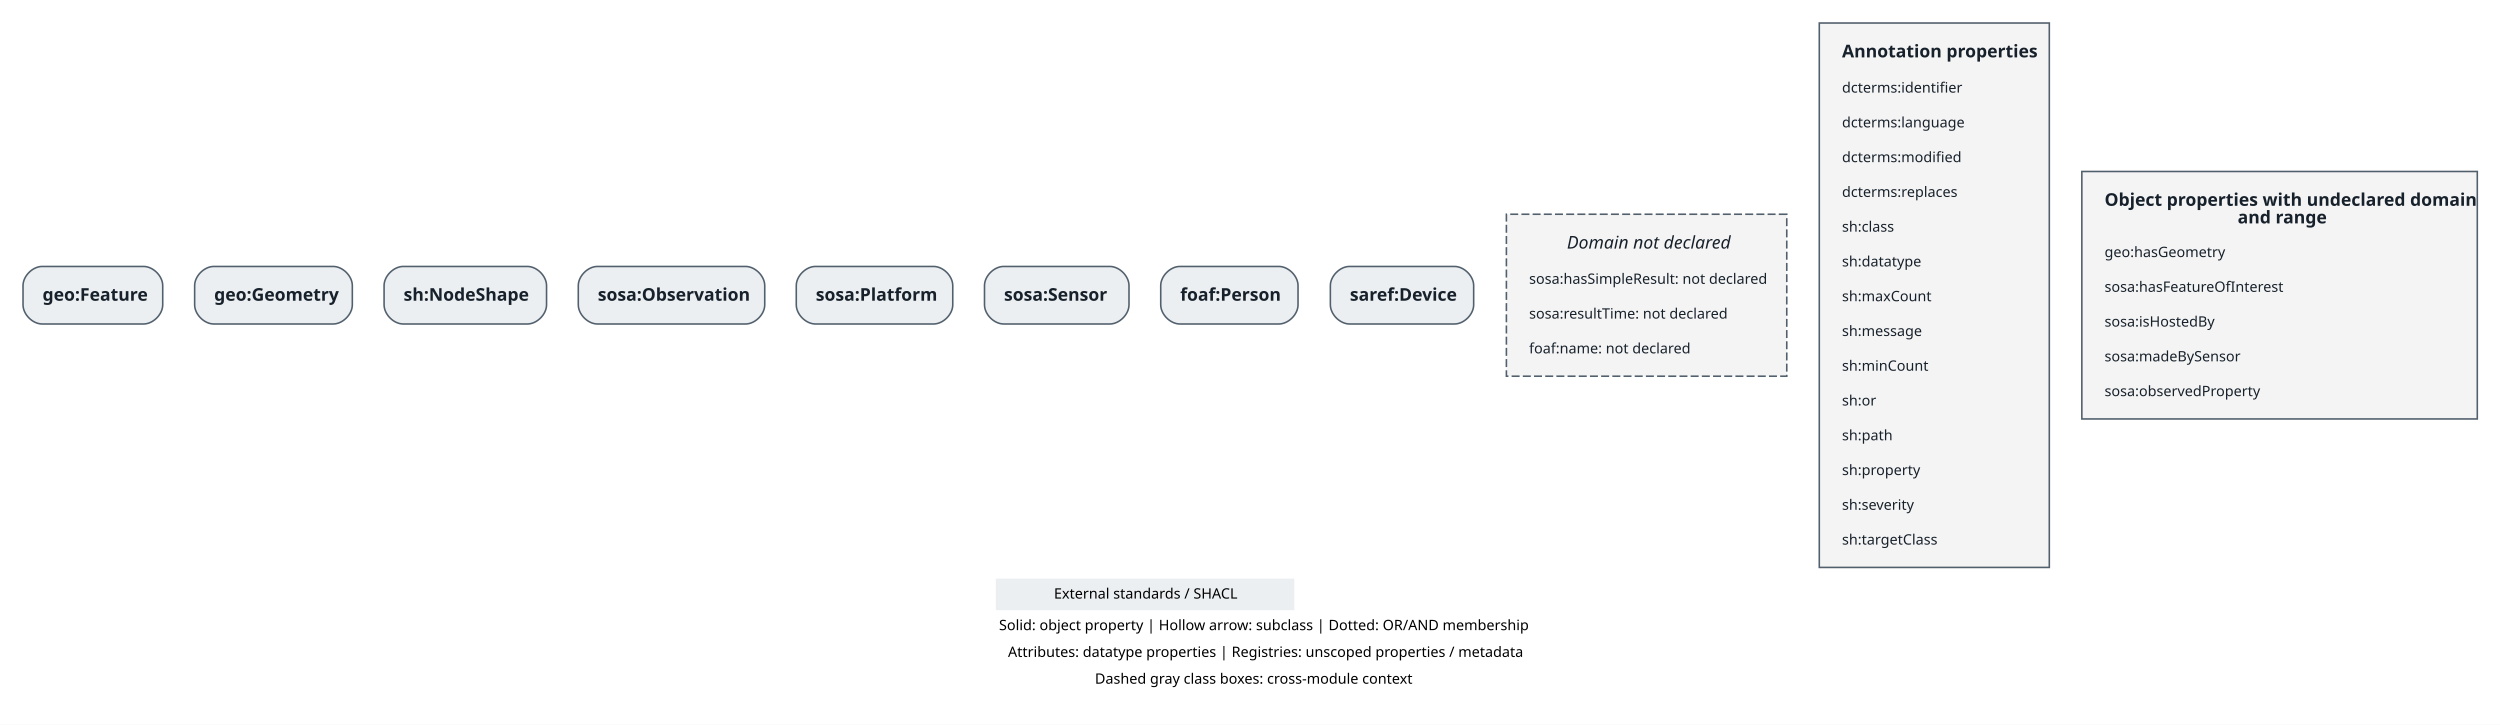
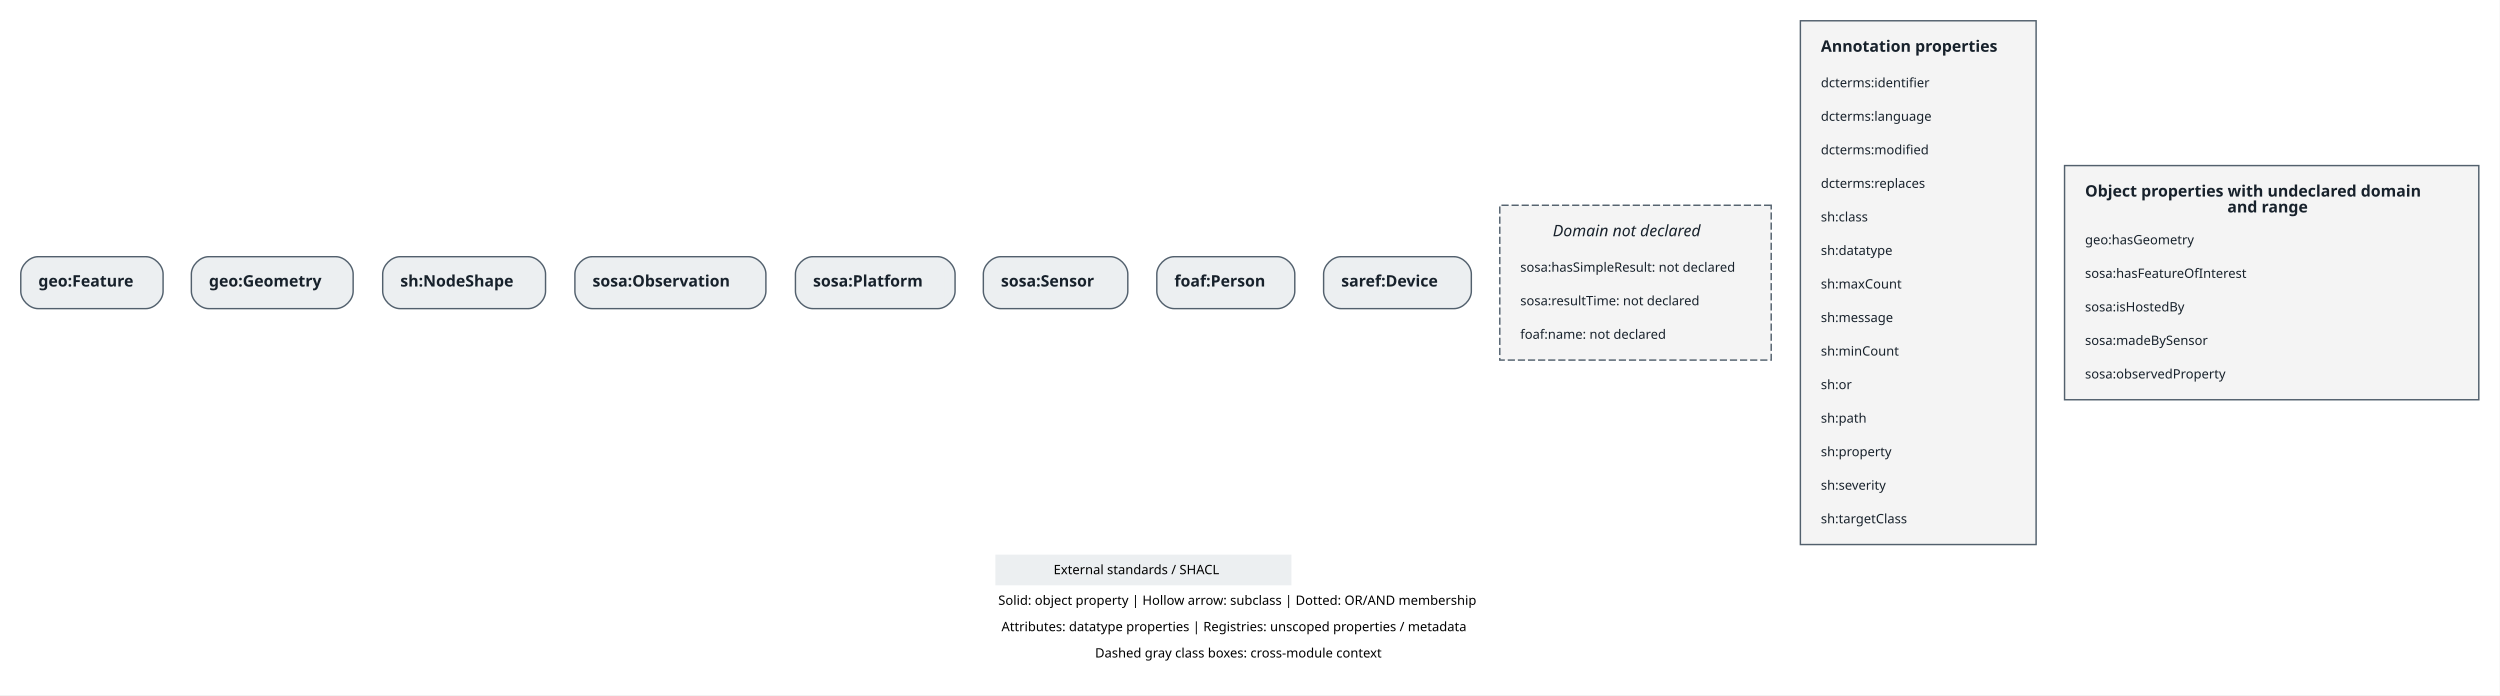
- <svg xmlns="http://www.w3.org/2000/svg" xmlns:xlink="http://www.w3.org/1999/xlink" width="1564pt" height="453pt" viewBox="0.00 0.00 1564.00 453.00">
-   <g id="graph0" class="graph" transform="scale(1 1) rotate(0) translate(14.4 438.98)">
-     <polygon fill="white" stroke="none" points="-14.4,14.4 -14.4,-438.98 1549.8,-438.98 1549.8,14.4 -14.4,14.4" />
-     <polygon fill="#eceff1" stroke="none" points="608.58,-57.25 608.58,-77 795.33,-77 795.33,-57.25 608.58,-57.25" />
-     <text xml:space="preserve" text-anchor="start" x="644.95" y="-64.5" font-family="sans-Serif" font-size="9.00">External standards / SHACL</text>
-     <text xml:space="preserve" text-anchor="start" x="610.58" y="-44.75" font-family="sans-Serif" font-size="9.00">Solid: object property | Hollow arrow: subclass | Dotted: OR/AND membership</text>
-     <text xml:space="preserve" text-anchor="start" x="616.2" y="-28" font-family="sans-Serif" font-size="9.00">Attributes: datatype properties | Registries: unscoped properties / metadata</text>
-     <text xml:space="preserve" text-anchor="start" x="670.58" y="-11.25" font-family="sans-Serif" font-size="9.00">Dashed gray class boxes: cross-module context</text>
+ <svg xmlns="http://www.w3.org/2000/svg" xmlns:xlink="http://www.w3.org/1999/xlink" width="1733pt" height="482pt" viewBox="0.00 0.00 1733.00 482.00">
+   <g id="graph0" class="graph" transform="scale(1 1) rotate(0) translate(14.4 467.48)">
+     <polygon fill="white" stroke="none" points="-14.4,14.4 -14.4,-467.48 1718.3,-467.48 1718.3,14.4 -14.4,14.4" />
+     <polygon fill="#eceff1" stroke="none" points="675.58,-61.75 675.58,-83 880.83,-83 880.83,-61.75 675.58,-61.75" />
+     <text xml:space="preserve" text-anchor="start" x="715.95" y="-69.45" font-family="sans-Serif" font-size="9.00">External standards / SHACL</text>
+     <text xml:space="preserve" text-anchor="start" x="677.58" y="-48.2" font-family="sans-Serif" font-size="9.00">Solid: object property | Hollow arrow: subclass | Dotted: OR/AND membership</text>
+     <text xml:space="preserve" text-anchor="start" x="679.83" y="-29.95" font-family="sans-Serif" font-size="9.00">Attributes: datatype properties | Registries: unscoped properties / metadata</text>
+     <text xml:space="preserve" text-anchor="start" x="744.7" y="-11.7" font-family="sans-Serif" font-size="9.00">Dashed gray class boxes: cross-module context</text>
    <g id="node1" class="node">
      <g id="a_node1">
        <a xlink:title="http://www.opengis.net/ont/geosparql#Feature">
-           <path fill="#eceff1" stroke="#52606d" d="M75.4,-272.29C75.4,-272.29 12,-272.29 12,-272.29 6,-272.29 0,-266.29 0,-260.29 0,-260.29 0,-248.29 0,-248.29 0,-242.29 6,-236.29 12,-236.29 12,-236.29 75.4,-236.29 75.4,-236.29 81.4,-236.29 87.4,-242.29 87.4,-248.29 87.4,-248.29 87.4,-260.29 87.4,-260.29 87.4,-266.29 81.4,-272.29 75.4,-272.29" />
-           <polygon fill="#eceff1" stroke="none" points="7.2,-243.29 7.2,-265.29 80.2,-265.29 80.2,-243.29 7.2,-243.29" />
-           <text xml:space="preserve" text-anchor="start" x="12.2" y="-250.84" font-family="sans-Serif" font-weight="bold" font-size="11.00" fill="#17212b">geo:Feature</text>
+           <path fill="#eceff1" stroke="#52606d" d="M86.65,-289.54C86.65,-289.54 12,-289.54 12,-289.54 6,-289.54 0,-283.54 0,-277.54 0,-277.54 0,-265.54 0,-265.54 0,-259.54 6,-253.54 12,-253.54 12,-253.54 86.65,-253.54 86.65,-253.54 92.65,-253.54 98.65,-259.54 98.65,-265.54 98.65,-265.54 98.65,-277.54 98.65,-277.54 98.65,-283.54 92.65,-289.54 86.65,-289.54" />
+           <polygon fill="#eceff1" stroke="none" points="7.2,-259.79 7.2,-283.29 91.45,-283.29 91.45,-259.79 7.2,-259.79" />
+           <text xml:space="preserve" text-anchor="start" x="12.2" y="-268.84" font-family="sans-Serif" font-weight="bold" font-size="11.00" fill="#17212b">geo:Feature</text>
        </a>
      </g>
    </g>
    <g id="node2" class="node">
      <g id="a_node2">
        <a xlink:title="http://www.opengis.net/ont/geosparql#Geometry">
-           <path fill="#eceff1" stroke="#52606d" d="M194.02,-272.29C194.02,-272.29 119.37,-272.29 119.37,-272.29 113.37,-272.29 107.37,-266.29 107.37,-260.29 107.37,-260.29 107.37,-248.29 107.37,-248.29 107.37,-242.29 113.37,-236.29 119.37,-236.29 119.37,-236.29 194.02,-236.29 194.02,-236.29 200.02,-236.29 206.02,-242.29 206.02,-248.29 206.02,-248.29 206.02,-260.29 206.02,-260.29 206.02,-266.29 200.02,-272.29 194.02,-272.29" />
-           <polygon fill="#eceff1" stroke="none" points="114.57,-243.29 114.57,-265.29 198.82,-265.29 198.82,-243.29 114.57,-243.29" />
-           <text xml:space="preserve" text-anchor="start" x="119.57" y="-250.84" font-family="sans-Serif" font-weight="bold" font-size="11.00" fill="#17212b">geo:Geometry</text>
+           <path fill="#eceff1" stroke="#52606d" d="M218.4,-289.54C218.4,-289.54 130.25,-289.54 130.25,-289.54 124.25,-289.54 118.25,-283.54 118.25,-277.54 118.25,-277.54 118.25,-265.54 118.25,-265.54 118.25,-259.54 124.25,-253.54 130.25,-253.54 130.25,-253.54 218.4,-253.54 218.4,-253.54 224.4,-253.54 230.4,-259.54 230.4,-265.54 230.4,-265.54 230.4,-277.54 230.4,-277.54 230.4,-283.54 224.4,-289.54 218.4,-289.54" />
+           <polygon fill="#eceff1" stroke="none" points="125.45,-259.79 125.45,-283.29 223.2,-283.29 223.2,-259.79 125.45,-259.79" />
+           <text xml:space="preserve" text-anchor="start" x="130.45" y="-268.84" font-family="sans-Serif" font-weight="bold" font-size="11.00" fill="#17212b">geo:Geometry</text>
        </a>
      </g>
    </g>
    <g id="node3" class="node">
      <g id="a_node3">
        <a xlink:title="http://www.w3.org/ns/shacl#NodeShape">
-           <path fill="#eceff1" stroke="#52606d" d="M315.52,-272.29C315.52,-272.29 237.88,-272.29 237.88,-272.29 231.88,-272.29 225.88,-266.29 225.88,-260.29 225.88,-260.29 225.88,-248.29 225.88,-248.29 225.88,-242.29 231.88,-236.29 237.88,-236.29 237.88,-236.29 315.52,-236.29 315.52,-236.29 321.52,-236.29 327.52,-242.29 327.52,-248.29 327.52,-248.29 327.52,-260.29 327.52,-260.29 327.52,-266.29 321.52,-272.29 315.52,-272.29" />
-           <polygon fill="#eceff1" stroke="none" points="233.07,-243.29 233.07,-265.29 320.32,-265.29 320.32,-243.29 233.07,-243.29" />
-           <text xml:space="preserve" text-anchor="start" x="238.07" y="-250.84" font-family="sans-Serif" font-weight="bold" font-size="11.00" fill="#17212b">sh:NodeShape</text>
+           <path fill="#eceff1" stroke="#52606d" d="M351.77,-289.54C351.77,-289.54 262.88,-289.54 262.88,-289.54 256.88,-289.54 250.88,-283.54 250.88,-277.54 250.88,-277.54 250.88,-265.54 250.88,-265.54 250.88,-259.54 256.88,-253.54 262.88,-253.54 262.88,-253.54 351.77,-253.54 351.77,-253.54 357.77,-253.54 363.77,-259.54 363.77,-265.54 363.77,-265.54 363.77,-277.54 363.77,-277.54 363.77,-283.54 357.77,-289.54 351.77,-289.54" />
+           <polygon fill="#eceff1" stroke="none" points="258.07,-259.79 258.07,-283.29 356.57,-283.29 356.57,-259.79 258.07,-259.79" />
+           <text xml:space="preserve" text-anchor="start" x="263.07" y="-268.84" font-family="sans-Serif" font-weight="bold" font-size="11.00" fill="#17212b">sh:NodeShape</text>
        </a>
      </g>
    </g>
    <g id="node4" class="node">
      <g id="a_node4">
        <a xlink:title="http://www.w3.org/ns/sosa/Observation">
-           <path fill="#eceff1" stroke="#52606d" d="M452.02,-272.29C452.02,-272.29 359.38,-272.29 359.38,-272.29 353.38,-272.29 347.38,-266.29 347.38,-260.29 347.38,-260.29 347.38,-248.29 347.38,-248.29 347.38,-242.29 353.38,-236.29 359.38,-236.29 359.38,-236.29 452.02,-236.29 452.02,-236.29 458.02,-236.29 464.02,-242.29 464.02,-248.29 464.02,-248.29 464.02,-260.29 464.02,-260.29 464.02,-266.29 458.02,-272.29 452.02,-272.29" />
-           <polygon fill="#eceff1" stroke="none" points="354.57,-243.29 354.57,-265.29 456.82,-265.29 456.82,-243.29 354.57,-243.29" />
-           <text xml:space="preserve" text-anchor="start" x="359.57" y="-250.84" font-family="sans-Serif" font-weight="bold" font-size="11.00" fill="#17212b">sosa:Observation</text>
+           <path fill="#eceff1" stroke="#52606d" d="M504.52,-289.54C504.52,-289.54 396.12,-289.54 396.12,-289.54 390.12,-289.54 384.12,-283.54 384.12,-277.54 384.12,-277.54 384.12,-265.54 384.12,-265.54 384.12,-259.54 390.12,-253.54 396.12,-253.54 396.12,-253.54 504.52,-253.54 504.52,-253.54 510.52,-253.54 516.52,-259.54 516.52,-265.54 516.52,-265.54 516.52,-277.54 516.52,-277.54 516.52,-283.54 510.52,-289.54 504.52,-289.54" />
+           <polygon fill="#eceff1" stroke="none" points="391.32,-259.79 391.32,-283.29 509.32,-283.29 509.32,-259.79 391.32,-259.79" />
+           <text xml:space="preserve" text-anchor="start" x="396.32" y="-268.84" font-family="sans-Serif" font-weight="bold" font-size="11.00" fill="#17212b">sosa:Observation</text>
        </a>
      </g>
    </g>
    <g id="node5" class="node">
      <g id="a_node5">
        <a xlink:title="http://www.w3.org/ns/sosa/Platform">
-           <path fill="#eceff1" stroke="#52606d" d="M569.65,-272.29C569.65,-272.29 495.75,-272.29 495.75,-272.29 489.75,-272.29 483.75,-266.29 483.75,-260.29 483.75,-260.29 483.75,-248.29 483.75,-248.29 483.75,-242.29 489.75,-236.29 495.75,-236.29 495.75,-236.29 569.65,-236.29 569.65,-236.29 575.65,-236.29 581.65,-242.29 581.65,-248.29 581.65,-248.29 581.65,-260.29 581.65,-260.29 581.65,-266.29 575.65,-272.29 569.65,-272.29" />
-           <polygon fill="#eceff1" stroke="none" points="490.95,-243.29 490.95,-265.29 574.45,-265.29 574.45,-243.29 490.95,-243.29" />
-           <text xml:space="preserve" text-anchor="start" x="495.95" y="-250.84" font-family="sans-Serif" font-weight="bold" font-size="11.00" fill="#17212b">sosa:Platform</text>
+           <path fill="#eceff1" stroke="#52606d" d="M635.65,-289.54C635.65,-289.54 549,-289.54 549,-289.54 543,-289.54 537,-283.54 537,-277.54 537,-277.54 537,-265.54 537,-265.54 537,-259.54 543,-253.54 549,-253.54 549,-253.54 635.65,-253.54 635.65,-253.54 641.65,-253.54 647.65,-259.54 647.65,-265.54 647.65,-265.54 647.65,-277.54 647.65,-277.54 647.65,-283.54 641.65,-289.54 635.65,-289.54" />
+           <polygon fill="#eceff1" stroke="none" points="544.2,-259.79 544.2,-283.29 640.45,-283.29 640.45,-259.79 544.2,-259.79" />
+           <text xml:space="preserve" text-anchor="start" x="549.2" y="-268.84" font-family="sans-Serif" font-weight="bold" font-size="11.00" fill="#17212b">sosa:Platform</text>
        </a>
      </g>
    </g>
    <g id="node6" class="node">
      <g id="a_node6">
        <a xlink:title="http://www.w3.org/ns/sosa/Sensor">
-           <path fill="#eceff1" stroke="#52606d" d="M679.9,-272.29C679.9,-272.29 613.5,-272.29 613.5,-272.29 607.5,-272.29 601.5,-266.29 601.5,-260.29 601.5,-260.29 601.5,-248.29 601.5,-248.29 601.5,-242.29 607.5,-236.29 613.5,-236.29 613.5,-236.29 679.9,-236.29 679.9,-236.29 685.9,-236.29 691.9,-242.29 691.9,-248.29 691.9,-248.29 691.9,-260.29 691.9,-260.29 691.9,-266.29 685.9,-272.29 679.9,-272.29" />
-           <polygon fill="#eceff1" stroke="none" points="608.7,-243.29 608.7,-265.29 684.7,-265.29 684.7,-243.29 608.7,-243.29" />
-           <text xml:space="preserve" text-anchor="start" x="613.7" y="-250.84" font-family="sans-Serif" font-weight="bold" font-size="11.00" fill="#17212b">sosa:Sensor</text>
+           <path fill="#eceff1" stroke="#52606d" d="M755.4,-289.54C755.4,-289.54 679.25,-289.54 679.25,-289.54 673.25,-289.54 667.25,-283.54 667.25,-277.54 667.25,-277.54 667.25,-265.54 667.25,-265.54 667.25,-259.54 673.25,-253.54 679.25,-253.54 679.25,-253.54 755.4,-253.54 755.4,-253.54 761.4,-253.54 767.4,-259.54 767.4,-265.54 767.4,-265.54 767.4,-277.54 767.4,-277.54 767.4,-283.54 761.4,-289.54 755.4,-289.54" />
+           <polygon fill="#eceff1" stroke="none" points="674.45,-259.79 674.45,-283.29 760.2,-283.29 760.2,-259.79 674.45,-259.79" />
+           <text xml:space="preserve" text-anchor="start" x="679.45" y="-268.84" font-family="sans-Serif" font-weight="bold" font-size="11.00" fill="#17212b">sosa:Sensor</text>
        </a>
      </g>
    </g>
    <g id="node7" class="node">
      <g id="a_node7">
        <a xlink:title="http://xmlns.com/foaf/0.1/Person">
-           <path fill="#eceff1" stroke="#52606d" d="M785.65,-272.29C785.65,-272.29 723.75,-272.29 723.75,-272.29 717.75,-272.29 711.75,-266.29 711.75,-260.29 711.75,-260.29 711.75,-248.29 711.75,-248.29 711.75,-242.29 717.75,-236.29 723.75,-236.29 723.75,-236.29 785.65,-236.29 785.65,-236.29 791.65,-236.29 797.65,-242.29 797.65,-248.29 797.65,-248.29 797.65,-260.29 797.65,-260.29 797.65,-266.29 791.65,-272.29 785.65,-272.29" />
-           <polygon fill="#eceff1" stroke="none" points="718.95,-243.29 718.95,-265.29 790.45,-265.29 790.45,-243.29 718.95,-243.29" />
-           <text xml:space="preserve" text-anchor="start" x="723.95" y="-250.84" font-family="sans-Serif" font-weight="bold" font-size="11.00" fill="#17212b">foaf:Person</text>
+           <path fill="#eceff1" stroke="#52606d" d="M871.15,-289.54C871.15,-289.54 799.5,-289.54 799.5,-289.54 793.5,-289.54 787.5,-283.54 787.5,-277.54 787.5,-277.54 787.5,-265.54 787.5,-265.54 787.5,-259.54 793.5,-253.54 799.5,-253.54 799.5,-253.54 871.15,-253.54 871.15,-253.54 877.15,-253.54 883.15,-259.54 883.15,-265.54 883.15,-265.54 883.15,-277.54 883.15,-277.54 883.15,-283.54 877.15,-289.54 871.15,-289.54" />
+           <polygon fill="#eceff1" stroke="none" points="794.7,-259.79 794.7,-283.29 875.95,-283.29 875.95,-259.79 794.7,-259.79" />
+           <text xml:space="preserve" text-anchor="start" x="799.7" y="-268.84" font-family="sans-Serif" font-weight="bold" font-size="11.00" fill="#17212b">foaf:Person</text>
        </a>
      </g>
    </g>
    <g id="node8" class="node">
      <g id="a_node8">
        <a xlink:title="https://saref.etsi.org/core/Device">
-           <path fill="#eceff1" stroke="#52606d" d="M895.53,-272.29C895.53,-272.29 829.88,-272.29 829.88,-272.29 823.88,-272.29 817.88,-266.29 817.88,-260.29 817.88,-260.29 817.88,-248.29 817.88,-248.29 817.88,-242.29 823.88,-236.29 829.88,-236.29 829.88,-236.29 895.53,-236.29 895.53,-236.29 901.53,-236.29 907.53,-242.29 907.53,-248.29 907.53,-248.29 907.53,-260.29 907.53,-260.29 907.53,-266.29 901.53,-272.29 895.53,-272.29" />
-           <polygon fill="#eceff1" stroke="none" points="825.08,-243.29 825.08,-265.29 900.33,-265.29 900.33,-243.29 825.08,-243.29" />
-           <text xml:space="preserve" text-anchor="start" x="830.08" y="-250.84" font-family="sans-Serif" font-weight="bold" font-size="11.00" fill="#17212b">saref:Device</text>
+           <path fill="#eceff1" stroke="#52606d" d="M993.53,-289.54C993.53,-289.54 915.12,-289.54 915.12,-289.54 909.12,-289.54 903.12,-283.54 903.12,-277.54 903.12,-277.54 903.12,-265.54 903.12,-265.54 903.12,-259.54 909.12,-253.54 915.12,-253.54 915.12,-253.54 993.53,-253.54 993.53,-253.54 999.53,-253.54 1005.53,-259.54 1005.53,-265.54 1005.53,-265.54 1005.53,-277.54 1005.53,-277.54 1005.53,-283.54 999.53,-289.54 993.53,-289.54" />
+           <polygon fill="#eceff1" stroke="none" points="910.33,-259.79 910.33,-283.29 998.33,-283.29 998.33,-259.79 910.33,-259.79" />
+           <text xml:space="preserve" text-anchor="start" x="915.33" y="-268.84" font-family="sans-Serif" font-weight="bold" font-size="11.00" fill="#17212b">saref:Device</text>
        </a>
      </g>
    </g>
    <g id="node9" class="node">
-       <polygon fill="#f4f4f4" stroke="#52606d" stroke-dasharray="5,2" points="1103.4,-304.95 928,-304.95 928,-203.62 1103.4,-203.62 1103.4,-304.95" />
-       <text xml:space="preserve" text-anchor="start" x="965.83" y="-283.46" font-family="sans-Serif" font-style="italic" font-size="11.00" fill="#17212b">Domain not declared</text>
+       <polygon fill="#f4f4f4" stroke="#52606d" stroke-dasharray="5,2" points="1213.4,-325.2 1025.25,-325.2 1025.25,-217.87 1213.4,-217.87 1213.4,-325.2" />
+       <text xml:space="preserve" text-anchor="start" x="1061.95" y="-303.71" font-family="sans-Serif" font-style="italic" font-size="11.00" fill="#17212b">Domain not declared</text>
      <g id="a_node9_0">
        <a xlink:title="http://www.w3.org/ns/sosa/hasSimpleResult">
-           <text xml:space="preserve" text-anchor="start" x="942.2" y="-261.41" font-family="sans-Serif" font-size="9.00" fill="#17212b">sosa:hasSimpleResult: not declared</text>
+           <text xml:space="preserve" text-anchor="start" x="1039.45" y="-279.11" font-family="sans-Serif" font-size="9.00" fill="#17212b">sosa:hasSimpleResult: not declared</text>
        </a>
      </g>
      <g id="a_node9_1">
        <a xlink:title="http://www.w3.org/ns/sosa/resultTime">
-           <text xml:space="preserve" text-anchor="start" x="942.2" y="-239.66" font-family="sans-Serif" font-size="9.00" fill="#17212b">sosa:resultTime: not declared</text>
+           <text xml:space="preserve" text-anchor="start" x="1039.45" y="-255.86" font-family="sans-Serif" font-size="9.00" fill="#17212b">sosa:resultTime: not declared</text>
        </a>
      </g>
      <g id="a_node9_2">
        <a xlink:title="http://xmlns.com/foaf/0.1/name">
-           <text xml:space="preserve" text-anchor="start" x="942.2" y="-217.91" font-family="sans-Serif" font-size="9.00" fill="#17212b">foaf:name: not declared</text>
+           <text xml:space="preserve" text-anchor="start" x="1039.45" y="-232.61" font-family="sans-Serif" font-size="9.00" fill="#17212b">foaf:name: not declared</text>
        </a>
      </g>
    </g>
    <g id="node10" class="node">
-       <polygon fill="#f4f4f4" stroke="#52606d" points="1267.65,-424.58 1123.75,-424.58 1123.75,-84 1267.65,-84 1267.65,-424.58" />
-       <text xml:space="preserve" text-anchor="start" x="1137.95" y="-403.09" font-family="sans-Serif" font-weight="bold" font-size="11.00" fill="#17212b">Annotation properties</text>
+       <polygon fill="#f4f4f4" stroke="#52606d" points="1397.03,-453.08 1233.62,-453.08 1233.62,-90 1397.03,-90 1397.03,-453.08" />
+       <text xml:space="preserve" text-anchor="start" x="1247.83" y="-431.59" font-family="sans-Serif" font-weight="bold" font-size="11.00" fill="#17212b">Annotation properties</text>
      <g id="a_node10_3">
        <a xlink:title="http://purl.org/dc/terms/identifier">
-           <text xml:space="preserve" text-anchor="start" x="1137.95" y="-381.04" font-family="sans-Serif" font-size="9.00" fill="#17212b">dcterms:identifier</text>
+           <text xml:space="preserve" text-anchor="start" x="1247.83" y="-406.99" font-family="sans-Serif" font-size="9.00" fill="#17212b">dcterms:identifier</text>
        </a>
      </g>
      <g id="a_node10_4">
        <a xlink:title="http://purl.org/dc/terms/language">
-           <text xml:space="preserve" text-anchor="start" x="1137.95" y="-359.29" font-family="sans-Serif" font-size="9.00" fill="#17212b">dcterms:language</text>
+           <text xml:space="preserve" text-anchor="start" x="1247.83" y="-383.74" font-family="sans-Serif" font-size="9.00" fill="#17212b">dcterms:language</text>
        </a>
      </g>
      <g id="a_node10_5">
        <a xlink:title="http://purl.org/dc/terms/modified">
-           <text xml:space="preserve" text-anchor="start" x="1137.95" y="-337.54" font-family="sans-Serif" font-size="9.00" fill="#17212b">dcterms:modified</text>
+           <text xml:space="preserve" text-anchor="start" x="1247.83" y="-360.49" font-family="sans-Serif" font-size="9.00" fill="#17212b">dcterms:modified</text>
        </a>
      </g>
      <g id="a_node10_6">
        <a xlink:title="http://purl.org/dc/terms/replaces">
-           <text xml:space="preserve" text-anchor="start" x="1137.95" y="-315.79" font-family="sans-Serif" font-size="9.00" fill="#17212b">dcterms:replaces</text>
+           <text xml:space="preserve" text-anchor="start" x="1247.83" y="-337.24" font-family="sans-Serif" font-size="9.00" fill="#17212b">dcterms:replaces</text>
        </a>
      </g>
      <g id="a_node10_7">
        <a xlink:title="http://www.w3.org/ns/shacl#class">
-           <text xml:space="preserve" text-anchor="start" x="1137.95" y="-294.04" font-family="sans-Serif" font-size="9.00" fill="#17212b">sh:class</text>
+           <text xml:space="preserve" text-anchor="start" x="1247.83" y="-313.99" font-family="sans-Serif" font-size="9.00" fill="#17212b">sh:class</text>
        </a>
      </g>
      <g id="a_node10_8">
        <a xlink:title="http://www.w3.org/ns/shacl#datatype">
-           <text xml:space="preserve" text-anchor="start" x="1137.95" y="-272.29" font-family="sans-Serif" font-size="9.00" fill="#17212b">sh:datatype</text>
+           <text xml:space="preserve" text-anchor="start" x="1247.83" y="-290.74" font-family="sans-Serif" font-size="9.00" fill="#17212b">sh:datatype</text>
        </a>
      </g>
      <g id="a_node10_9">
        <a xlink:title="http://www.w3.org/ns/shacl#maxCount">
-           <text xml:space="preserve" text-anchor="start" x="1137.95" y="-250.54" font-family="sans-Serif" font-size="9.00" fill="#17212b">sh:maxCount</text>
+           <text xml:space="preserve" text-anchor="start" x="1247.83" y="-267.49" font-family="sans-Serif" font-size="9.00" fill="#17212b">sh:maxCount</text>
        </a>
      </g>
      <g id="a_node10_10">
        <a xlink:title="http://www.w3.org/ns/shacl#message">
-           <text xml:space="preserve" text-anchor="start" x="1137.95" y="-228.79" font-family="sans-Serif" font-size="9.00" fill="#17212b">sh:message</text>
+           <text xml:space="preserve" text-anchor="start" x="1247.83" y="-244.24" font-family="sans-Serif" font-size="9.00" fill="#17212b">sh:message</text>
        </a>
      </g>
      <g id="a_node10_11">
        <a xlink:title="http://www.w3.org/ns/shacl#minCount">
-           <text xml:space="preserve" text-anchor="start" x="1137.95" y="-207.04" font-family="sans-Serif" font-size="9.00" fill="#17212b">sh:minCount</text>
+           <text xml:space="preserve" text-anchor="start" x="1247.83" y="-220.99" font-family="sans-Serif" font-size="9.00" fill="#17212b">sh:minCount</text>
        </a>
      </g>
      <g id="a_node10_12">
        <a xlink:title="http://www.w3.org/ns/shacl#or">
-           <text xml:space="preserve" text-anchor="start" x="1137.95" y="-185.29" font-family="sans-Serif" font-size="9.00" fill="#17212b">sh:or</text>
+           <text xml:space="preserve" text-anchor="start" x="1247.83" y="-197.74" font-family="sans-Serif" font-size="9.00" fill="#17212b">sh:or</text>
        </a>
      </g>
      <g id="a_node10_13">
        <a xlink:title="http://www.w3.org/ns/shacl#path">
-           <text xml:space="preserve" text-anchor="start" x="1137.95" y="-163.54" font-family="sans-Serif" font-size="9.00" fill="#17212b">sh:path</text>
+           <text xml:space="preserve" text-anchor="start" x="1247.83" y="-174.49" font-family="sans-Serif" font-size="9.00" fill="#17212b">sh:path</text>
        </a>
      </g>
      <g id="a_node10_14">
        <a xlink:title="http://www.w3.org/ns/shacl#property">
-           <text xml:space="preserve" text-anchor="start" x="1137.95" y="-141.79" font-family="sans-Serif" font-size="9.00" fill="#17212b">sh:property</text>
+           <text xml:space="preserve" text-anchor="start" x="1247.83" y="-151.24" font-family="sans-Serif" font-size="9.00" fill="#17212b">sh:property</text>
        </a>
      </g>
      <g id="a_node10_15">
        <a xlink:title="http://www.w3.org/ns/shacl#severity">
-           <text xml:space="preserve" text-anchor="start" x="1137.95" y="-120.04" font-family="sans-Serif" font-size="9.00" fill="#17212b">sh:severity</text>
+           <text xml:space="preserve" text-anchor="start" x="1247.83" y="-127.99" font-family="sans-Serif" font-size="9.00" fill="#17212b">sh:severity</text>
        </a>
      </g>
      <g id="a_node10_16">
        <a xlink:title="http://www.w3.org/ns/shacl#targetClass">
-           <text xml:space="preserve" text-anchor="start" x="1137.95" y="-98.29" font-family="sans-Serif" font-size="9.00" fill="#17212b">sh:targetClass</text>
+           <text xml:space="preserve" text-anchor="start" x="1247.83" y="-104.74" font-family="sans-Serif" font-size="9.00" fill="#17212b">sh:targetClass</text>
        </a>
      </g>
    </g>
    <g id="node11" class="node">
-       <polygon fill="#f4f4f4" stroke="#52606d" points="1535.4,-331.7 1288,-331.7 1288,-176.88 1535.4,-176.88 1535.4,-331.7" />
-       <text xml:space="preserve" text-anchor="start" x="1302.2" y="-310.21" font-family="sans-Serif" font-weight="bold" font-size="11.00" fill="#17212b">Object properties with undeclared domain</text>
-       <text xml:space="preserve" text-anchor="start" x="1385.45" y="-299.21" font-family="sans-Serif" font-weight="bold" font-size="11.00" fill="#17212b">and range</text>
+       <polygon fill="#f4f4f4" stroke="#52606d" points="1703.9,-352.7 1416.75,-352.7 1416.75,-190.37 1703.9,-190.37 1703.9,-352.7" />
+       <text xml:space="preserve" text-anchor="start" x="1430.95" y="-331.21" font-family="sans-Serif" font-weight="bold" font-size="11.00" fill="#17212b">Object properties with undeclared domain</text>
+       <text xml:space="preserve" text-anchor="start" x="1529.58" y="-320.21" font-family="sans-Serif" font-weight="bold" font-size="11.00" fill="#17212b">and range</text>
      <g id="a_node11_17">
        <a xlink:title="http://www.opengis.net/ont/geosparql#hasGeometry">
-           <text xml:space="preserve" text-anchor="start" x="1302.2" y="-278.16" font-family="sans-Serif" font-size="9.00" fill="#17212b">geo:hasGeometry</text>
+           <text xml:space="preserve" text-anchor="start" x="1430.95" y="-298.11" font-family="sans-Serif" font-size="9.00" fill="#17212b">geo:hasGeometry</text>
        </a>
      </g>
      <g id="a_node11_18">
        <a xlink:title="http://www.w3.org/ns/sosa/hasFeatureOfInterest">
-           <text xml:space="preserve" text-anchor="start" x="1302.2" y="-256.41" font-family="sans-Serif" font-size="9.00" fill="#17212b">sosa:hasFeatureOfInterest</text>
+           <text xml:space="preserve" text-anchor="start" x="1430.95" y="-274.86" font-family="sans-Serif" font-size="9.00" fill="#17212b">sosa:hasFeatureOfInterest</text>
        </a>
      </g>
      <g id="a_node11_19">
        <a xlink:title="http://www.w3.org/ns/sosa/isHostedBy">
-           <text xml:space="preserve" text-anchor="start" x="1302.2" y="-234.66" font-family="sans-Serif" font-size="9.00" fill="#17212b">sosa:isHostedBy</text>
+           <text xml:space="preserve" text-anchor="start" x="1430.95" y="-251.61" font-family="sans-Serif" font-size="9.00" fill="#17212b">sosa:isHostedBy</text>
        </a>
      </g>
      <g id="a_node11_20">
        <a xlink:title="http://www.w3.org/ns/sosa/madeBySensor">
-           <text xml:space="preserve" text-anchor="start" x="1302.2" y="-212.91" font-family="sans-Serif" font-size="9.00" fill="#17212b">sosa:madeBySensor</text>
+           <text xml:space="preserve" text-anchor="start" x="1430.95" y="-228.36" font-family="sans-Serif" font-size="9.00" fill="#17212b">sosa:madeBySensor</text>
        </a>
      </g>
      <g id="a_node11_21">
        <a xlink:title="http://www.w3.org/ns/sosa/observedProperty">
-           <text xml:space="preserve" text-anchor="start" x="1302.2" y="-191.16" font-family="sans-Serif" font-size="9.00" fill="#17212b">sosa:observedProperty</text>
+           <text xml:space="preserve" text-anchor="start" x="1430.95" y="-205.11" font-family="sans-Serif" font-size="9.00" fill="#17212b">sosa:observedProperty</text>
        </a>
      </g>
    </g>
  </g>
</svg>
